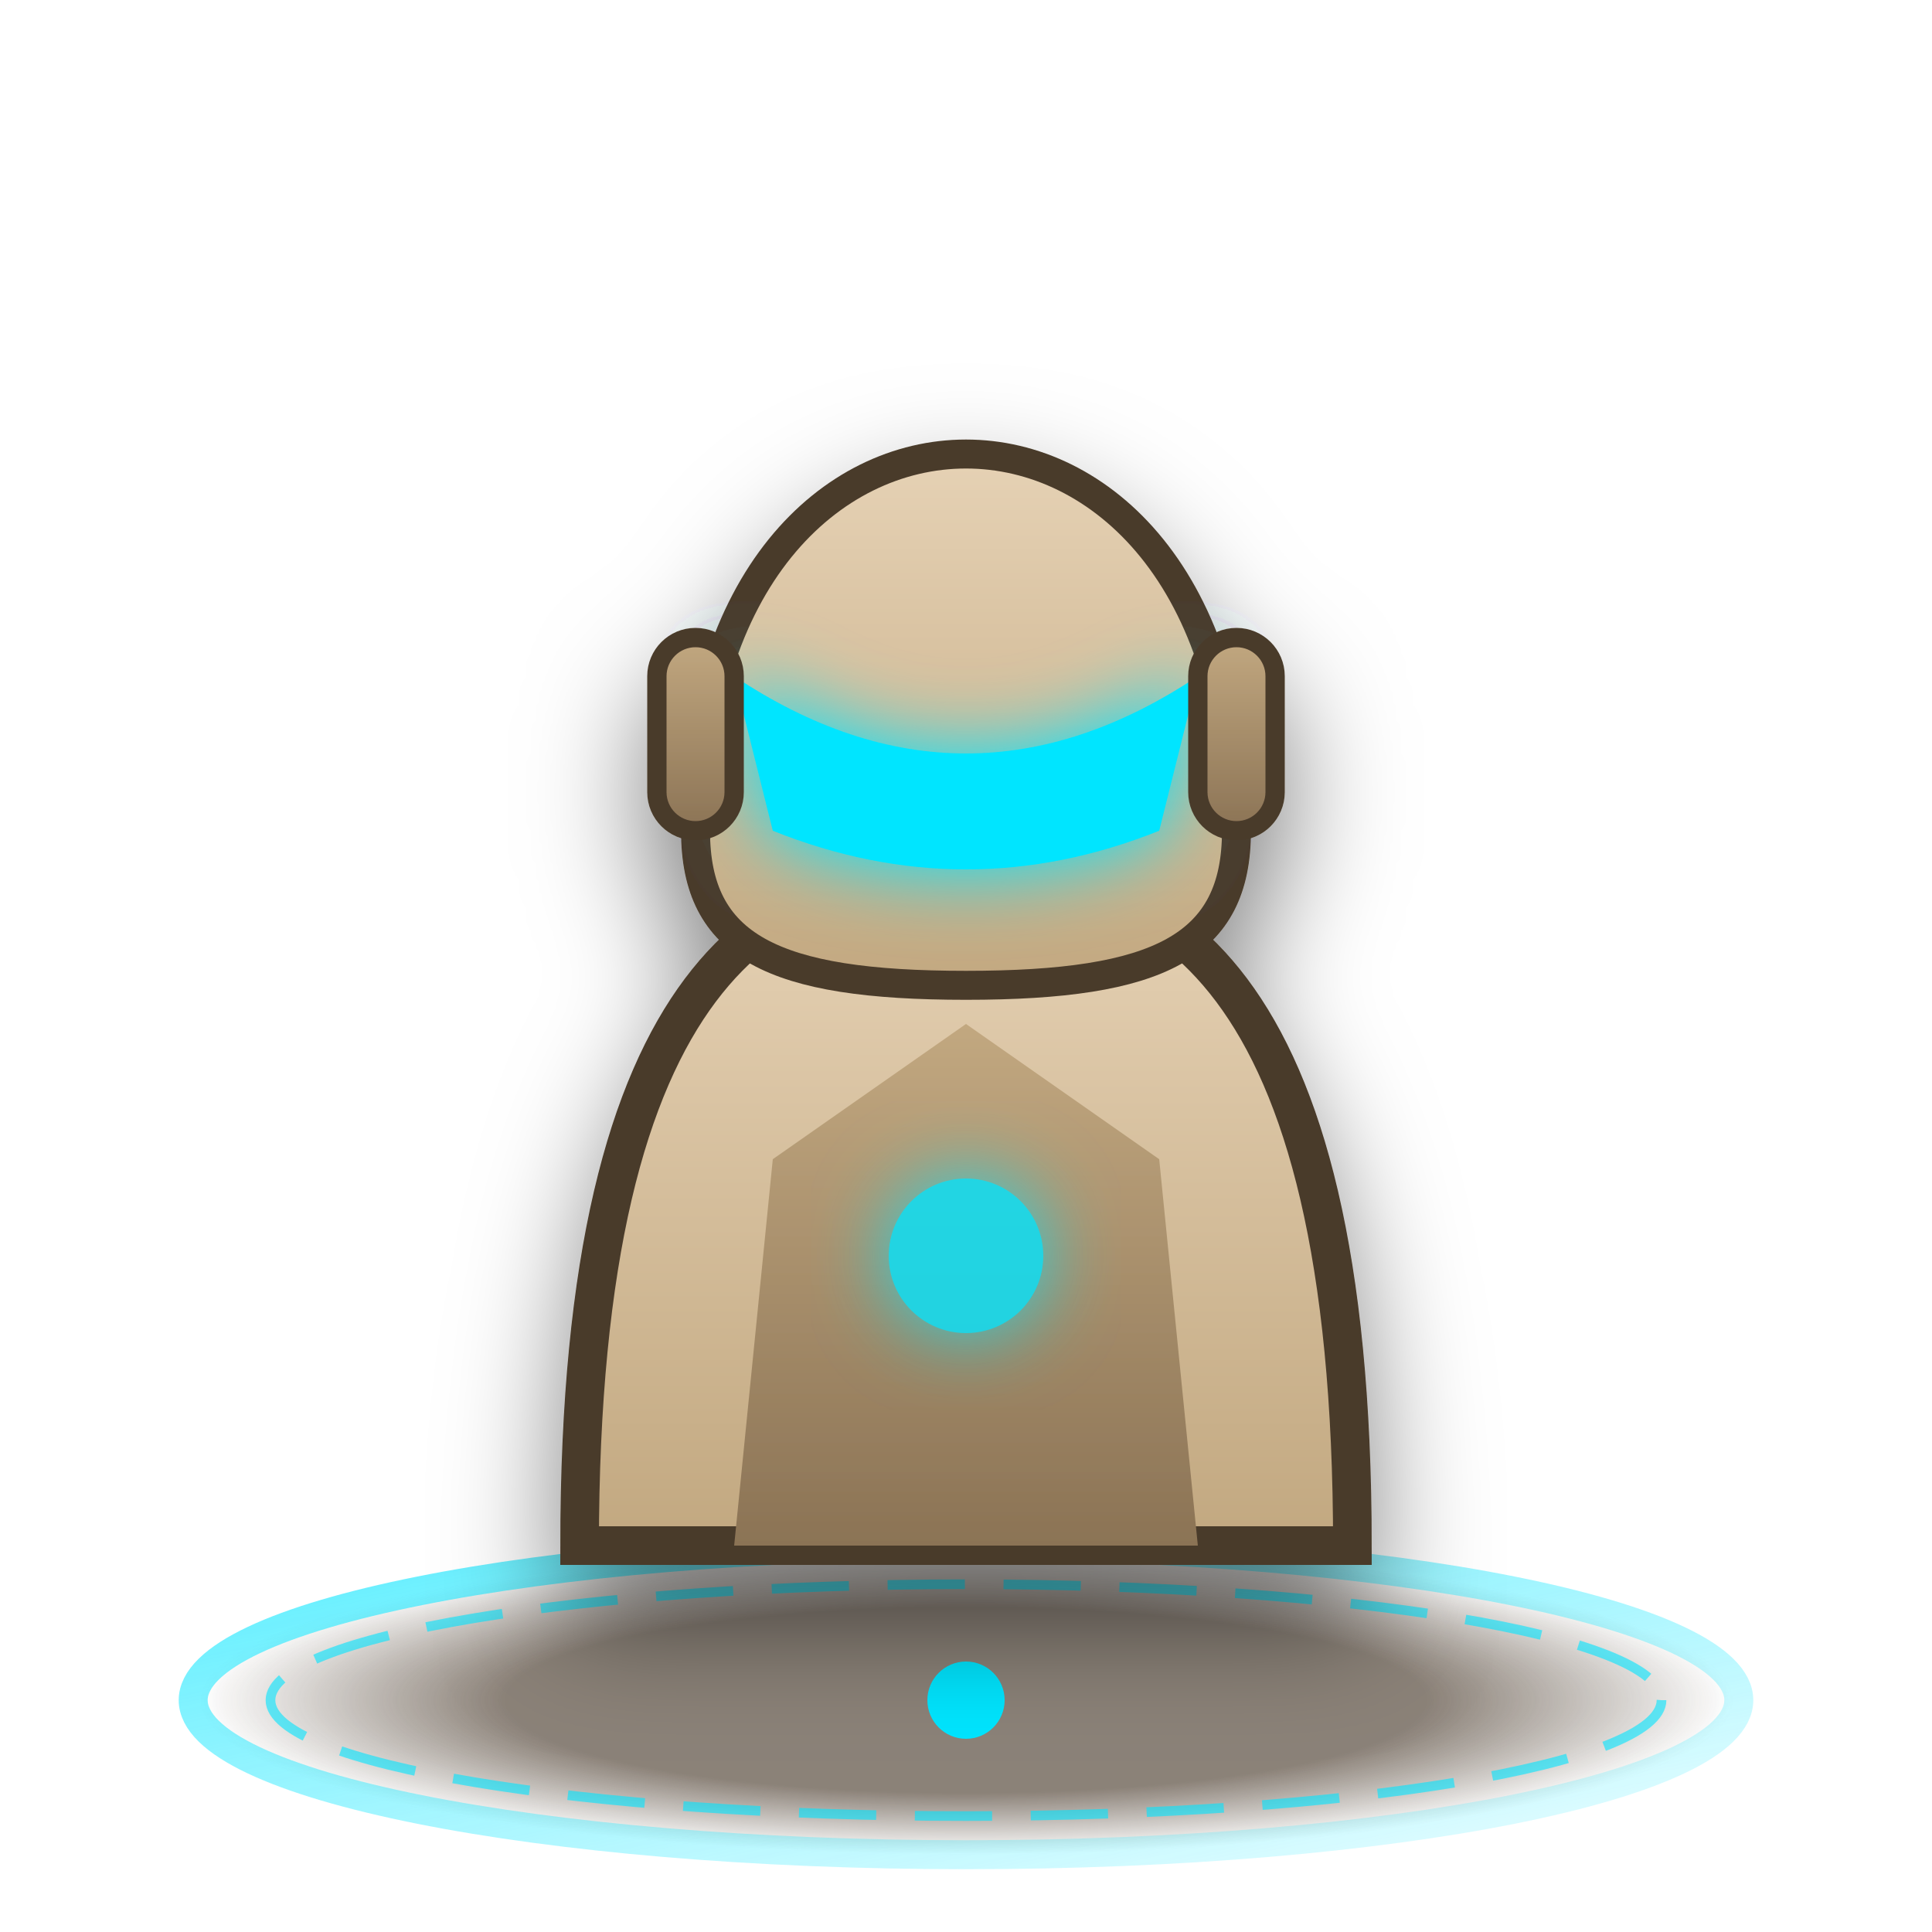
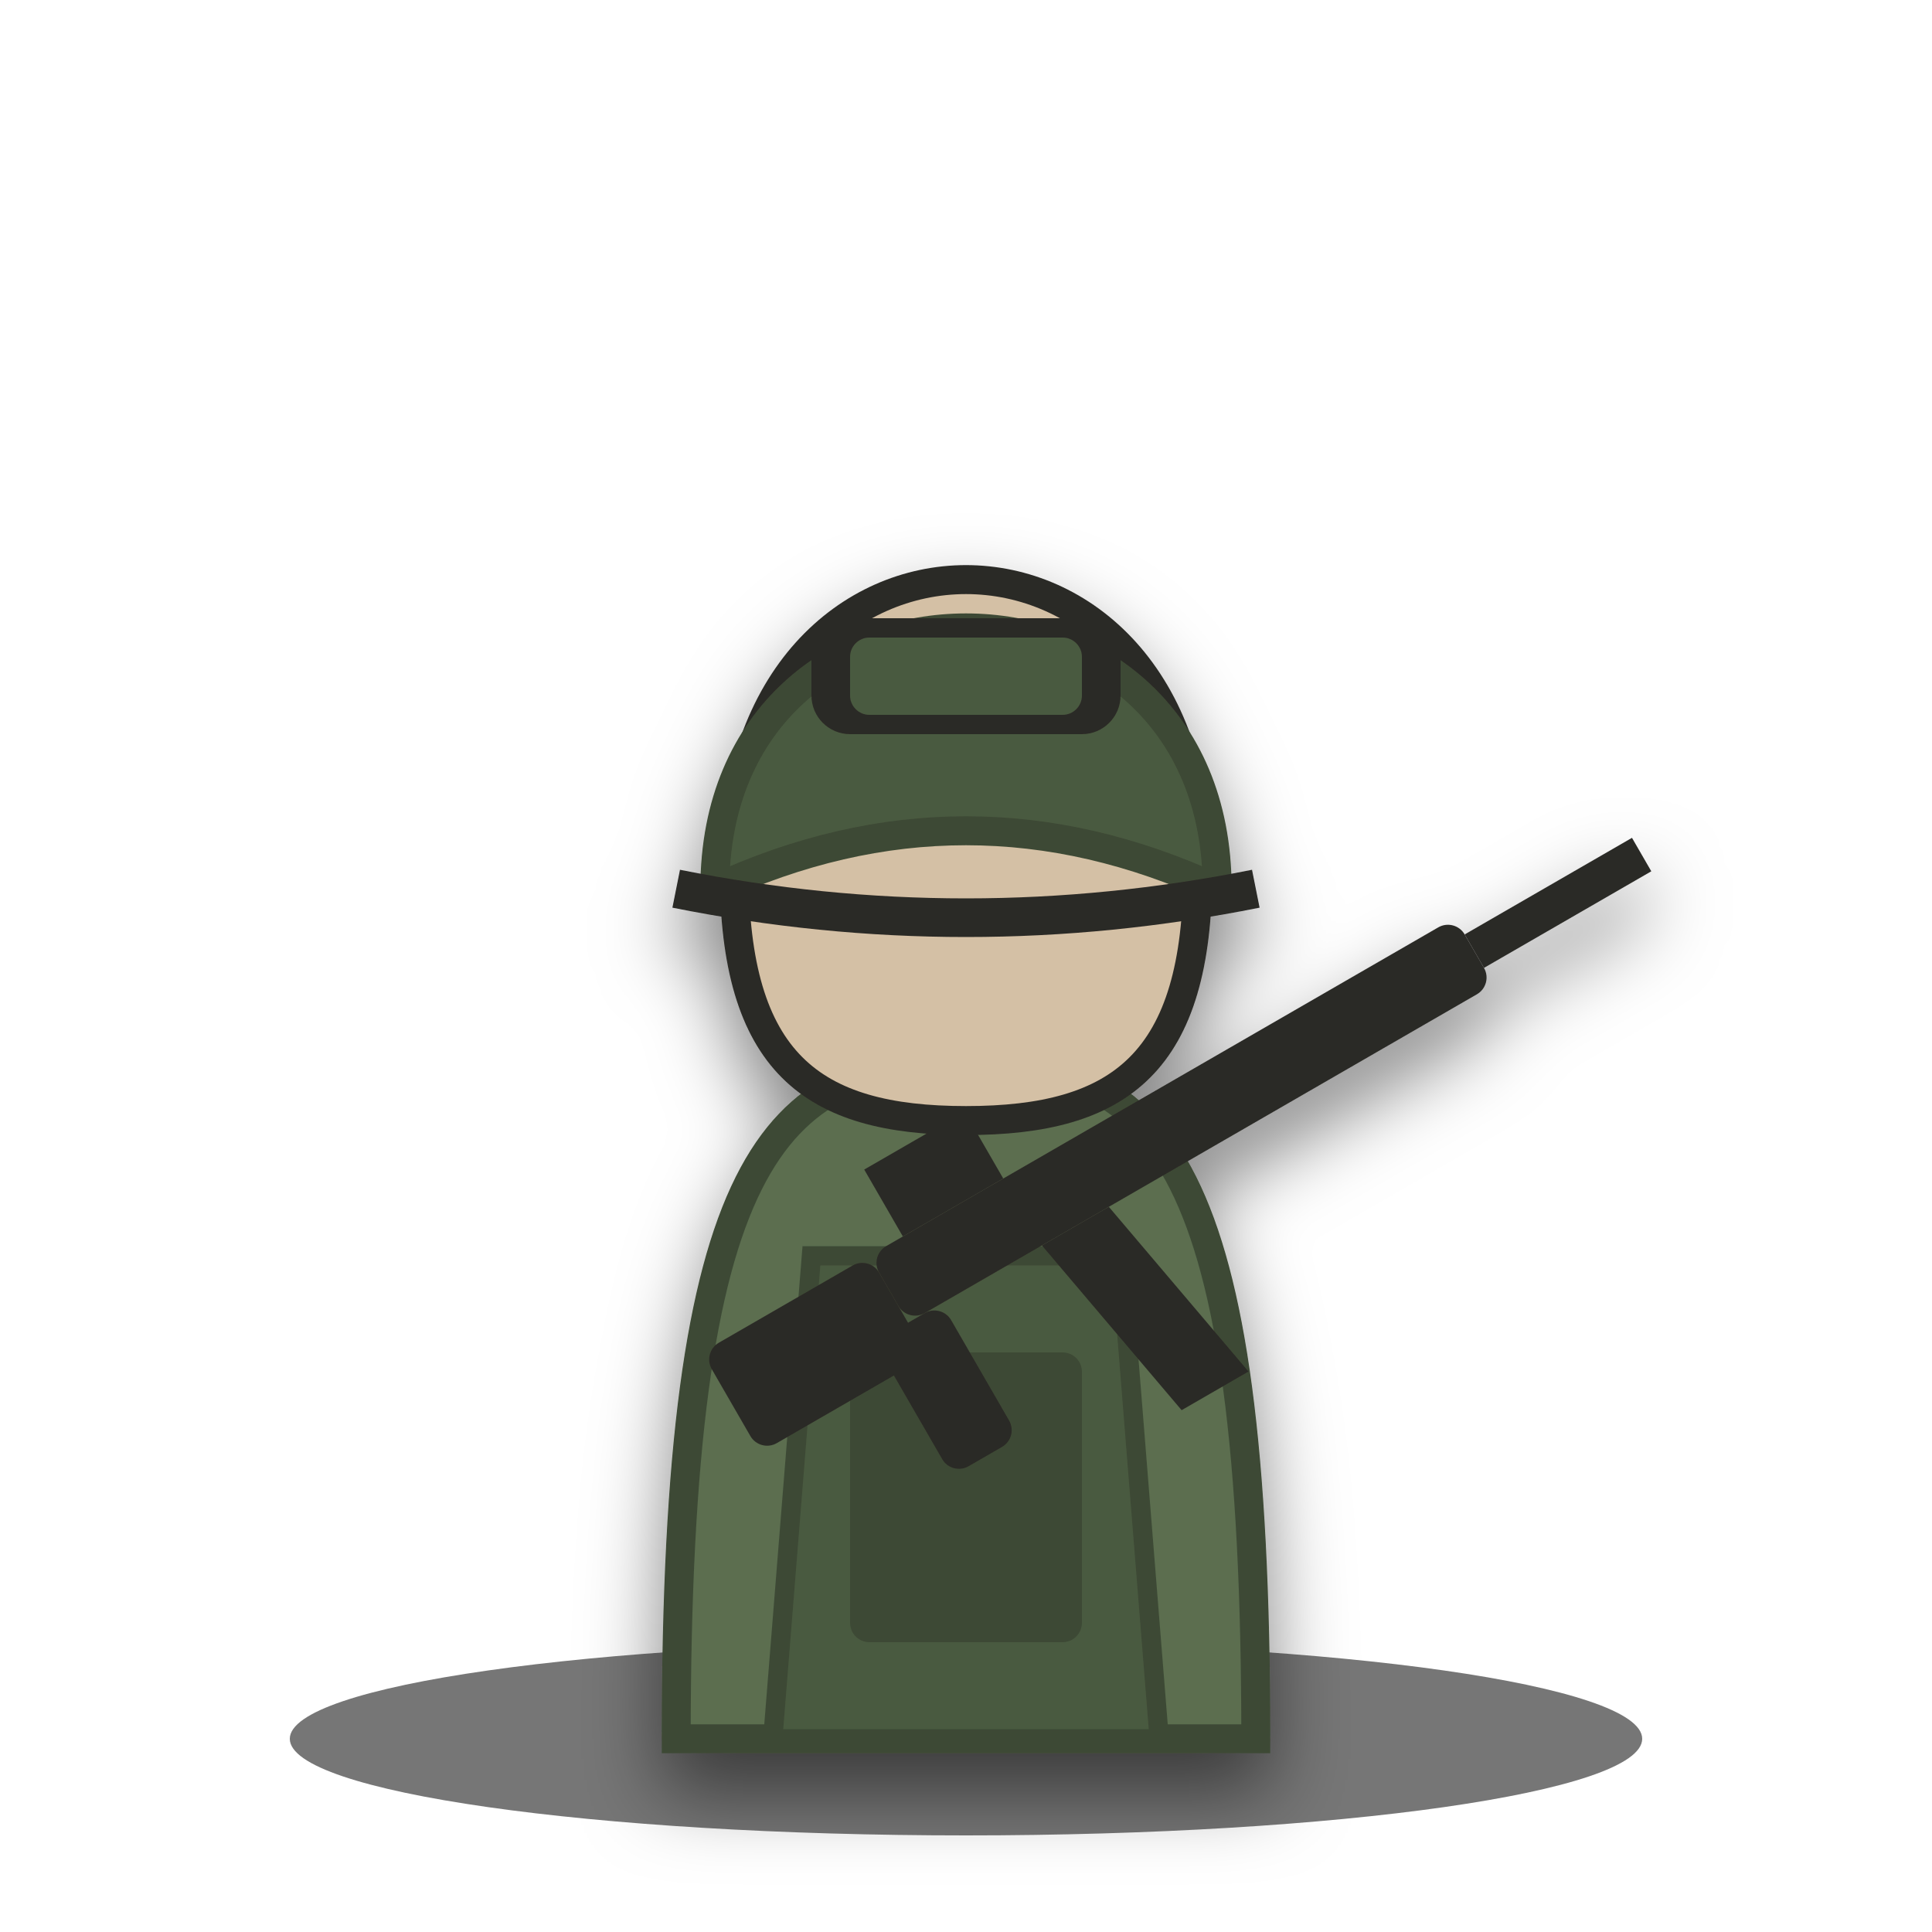
<svg xmlns="http://www.w3.org/2000/svg" viewBox="0 0 100 100">
  <defs>
-     <filter id="drop-shadow" x="-20%" y="-20%" width="140%" height="140%">
-       <feDropShadow dx="0" dy="3" stdDeviation="3" flood-color="rgba(0,0,0,0.5)" />
+     <filter id="shadow" x="-20%" y="-20%" width="140%" height="140%">
+       <feDropShadow dx="0" dy="2" stdDeviation="2" flood-color="rgba(0,0,0,0.5)" />
    </filter>
-     <filter id="glow" x="-50%" y="-50%" width="200%" height="200%">
-       <feGaussianBlur stdDeviation="2" result="blur" />
-       <feMerge>
-         <feMergeNode in="blur" />
-         <feMergeNode in="SourceGraphic" />
-       </feMerge>
-     </filter>
-     <linearGradient id="mainGrad" x1="0%" y1="0%" x2="0%" y2="100%">
-       <stop offset="0%" stop-color="#e6d2b5" />
-       <stop offset="100%" stop-color="#c2a880" />
-     </linearGradient>
-     <linearGradient id="lightGrad" x1="0%" y1="0%" x2="0%" y2="100%">
-       <stop offset="0%" stop-color="#ffffff" stop-opacity="0.3" />
-       <stop offset="100%" stop-color="#e6d2b5" />
-     </linearGradient>
-     <linearGradient id="darkGrad" x1="0%" y1="0%" x2="0%" y2="100%">
-       <stop offset="0%" stop-color="#c2a880" />
-       <stop offset="100%" stop-color="#8b7355" />
-     </linearGradient>
-     <linearGradient id="accentGrad" x1="0%" y1="0%" x2="100%" y2="100%">
-       <stop offset="0%" stop-color="#00e5ff" stop-opacity="0.8" />
-       <stop offset="100%" stop-color="#00e5ff" stop-opacity="0.1" />
-     </linearGradient>
-     <radialGradient id="baseGrad" cx="50%" cy="50%" r="50%">
-       <stop offset="60%" stop-color="#4a3b2c" stop-opacity="0.8" />
-       <stop offset="100%" stop-color="#4a3b2c" stop-opacity="0" />
-     </radialGradient>
  </defs>
-   <ellipse cx="50" cy="88" rx="40" ry="8" fill="url(#baseGrad)" stroke="url(#accentGrad)" stroke-width="1.5" opacity="0.8" />
-   <ellipse cx="50" cy="88" rx="36" ry="6" fill="none" stroke="#00e5ff" stroke-width="0.5" opacity="0.6" stroke-dasharray="4 2" />
-   <circle cx="50" cy="88" r="2" fill="#00e5ff" />
-   <g filter="url(#drop-shadow)">
-     <g transform="translate(0,-5)">
-       <path d="M 30 85 C 30 55, 40 50, 50 50 C 60 50, 70 55, 70 85 Z" fill="url(#mainGrad)" stroke="#4a3b2c" stroke-width="2" />
-       <path d="M 38 85 L 40 65 L 50 58 L 60 65 L 62 85 Z" fill="url(#darkGrad)" />
-       <circle cx="50" cy="70" r="4" fill="#00e5ff" filter="url(#glow)" opacity="0.8" />
-       <rect x="43" y="45" width="14" height="10" fill="#4a3b2c" />
-       <path d="M 36 48 C 36 22, 64 22, 64 48 C 64 54, 60 56, 50 56 C 40 56, 36 54, 36 48 Z" fill="url(#mainGrad)" stroke="#4a3b2c" stroke-width="1.5" />
-       <path d="M 38 40 Q 50 48 62 40 L 60 48 Q 50 52 40 48 Z" fill="#00e5ff" filter="url(#glow)" />
-       <rect x="34" y="38" width="4" height="10" rx="2" fill="url(#darkGrad)" stroke="#4a3b2c" stroke-width="1" />
-       <rect x="62" y="38" width="4" height="10" rx="2" fill="url(#darkGrad)" stroke="#4a3b2c" stroke-width="1" />
+   <ellipse cx="50" cy="90" rx="35" ry="5" fill="#1a1a1a" opacity="0.6" />
+   <g filter="url(#shadow)">
+     <path d="M 35 90 C 35 60, 40 55, 50 55 C 60 55, 65 60, 65 90 Z" fill="#5b6e50" stroke="#3d4a35" stroke-width="1.5" />
+     <path d="M 40 90 L 42 65 L 58 65 L 60 90 Z" fill="#4a5a40" stroke="#3d4a35" stroke-width="1" />
+     <rect x="44" y="70" width="12" height="15" fill="#3d4a35" rx="1" />
+     <path d="M 38 45 C 38 25, 62 25, 62 45 C 62 55, 58 58, 50 58 C 42 58, 38 55, 38 45 Z" fill="#d4c0a5" stroke="#2c2a26" stroke-width="1.5" />
+     <path d="M 37 46 C 37 28, 63 28, 63 46 Q 50 40 37 46 Z" fill="#4a5a40" stroke="#3d4a35" stroke-width="1.5" />
+     <path d="M 35 46 Q 50 49 65 46" fill="none" stroke="#2c2a26" stroke-width="2" />
+     <rect x="42" y="32" width="16" height="6" rx="2" fill="#2c2a26" />
+     <rect x="44" y="33" width="12" height="4" rx="1" fill="#4a5a40" />
+     <g transform="translate(45, 65) rotate(-30)">
+       <rect x="0" y="0" width="35" height="4" fill="#2c2a26" rx="1" />
+       <rect x="-10" y="0" width="10" height="6" fill="#2c2a26" rx="1" />
+       <path d="M 8 4 L 10 15 L 14 15 L 12 4 Z" fill="#2c2a26" />
+       <rect x="-2" y="4" width="4" height="8" fill="#2c2a26" rx="1" />
+       <rect x="2" y="-4" width="6" height="4" fill="#2c2a26" />
+       <rect x="35" y="1" width="10" height="2" fill="#2c2a26" />
    </g>
  </g>
</svg>
